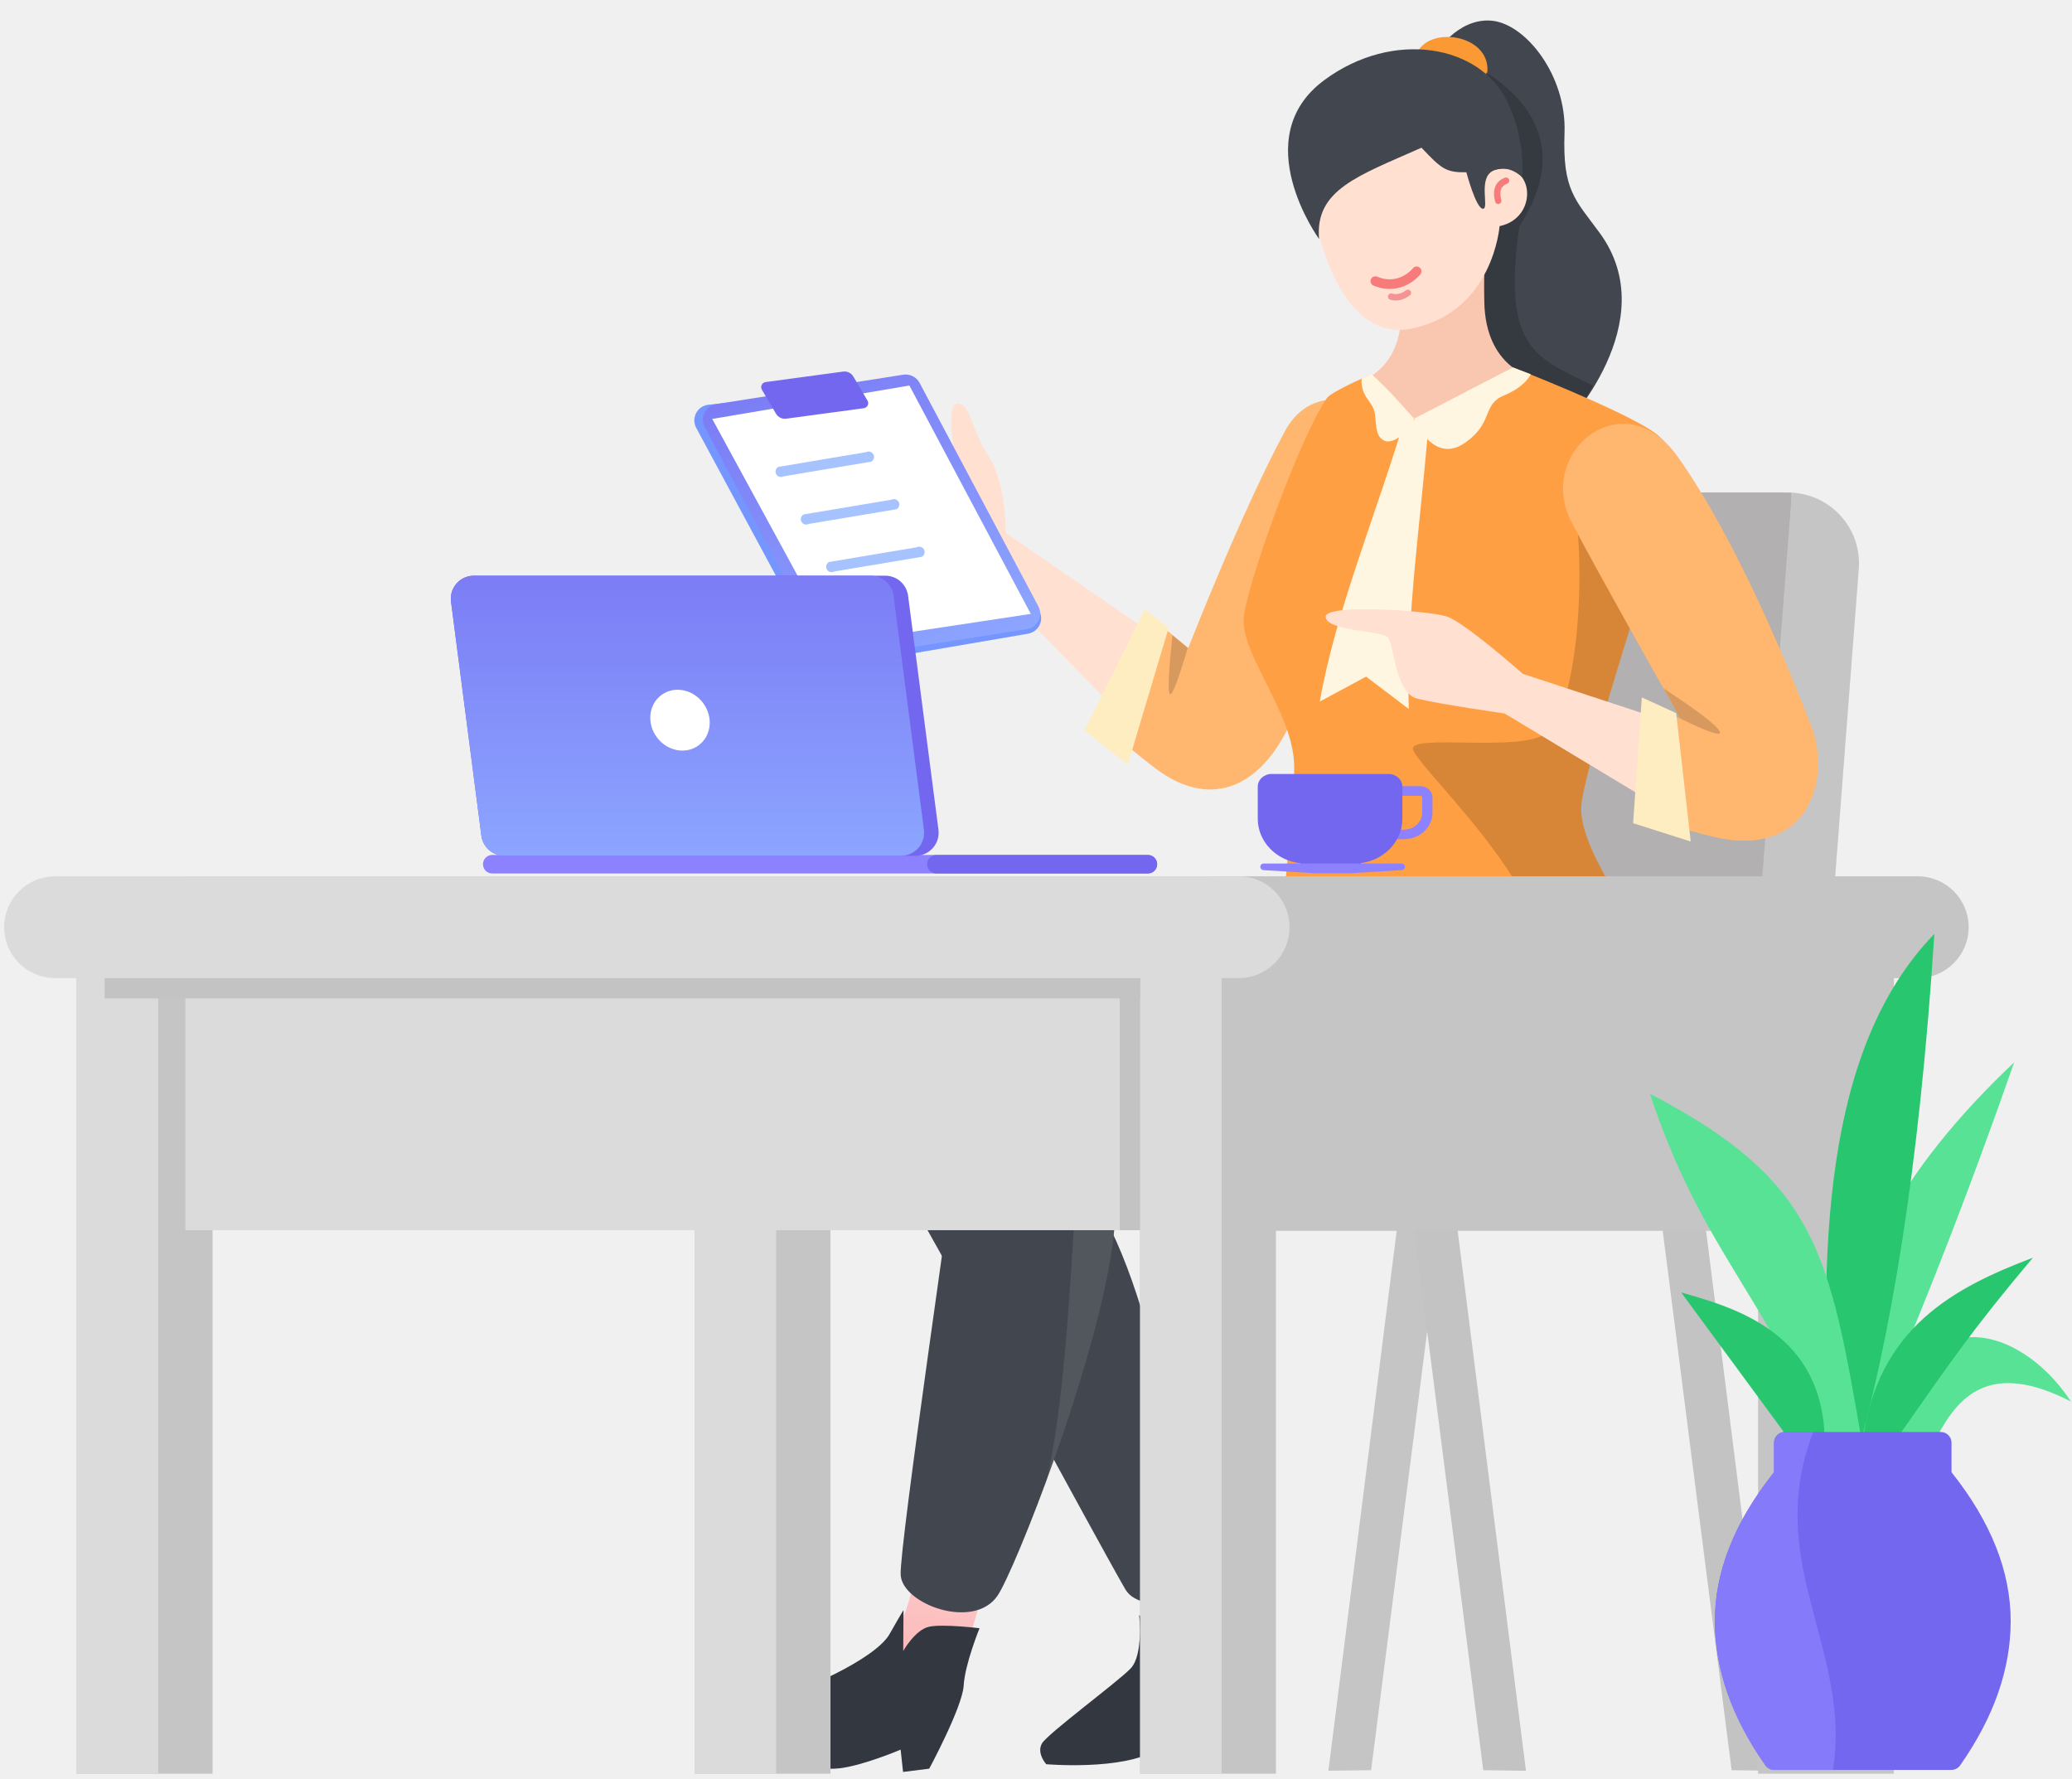
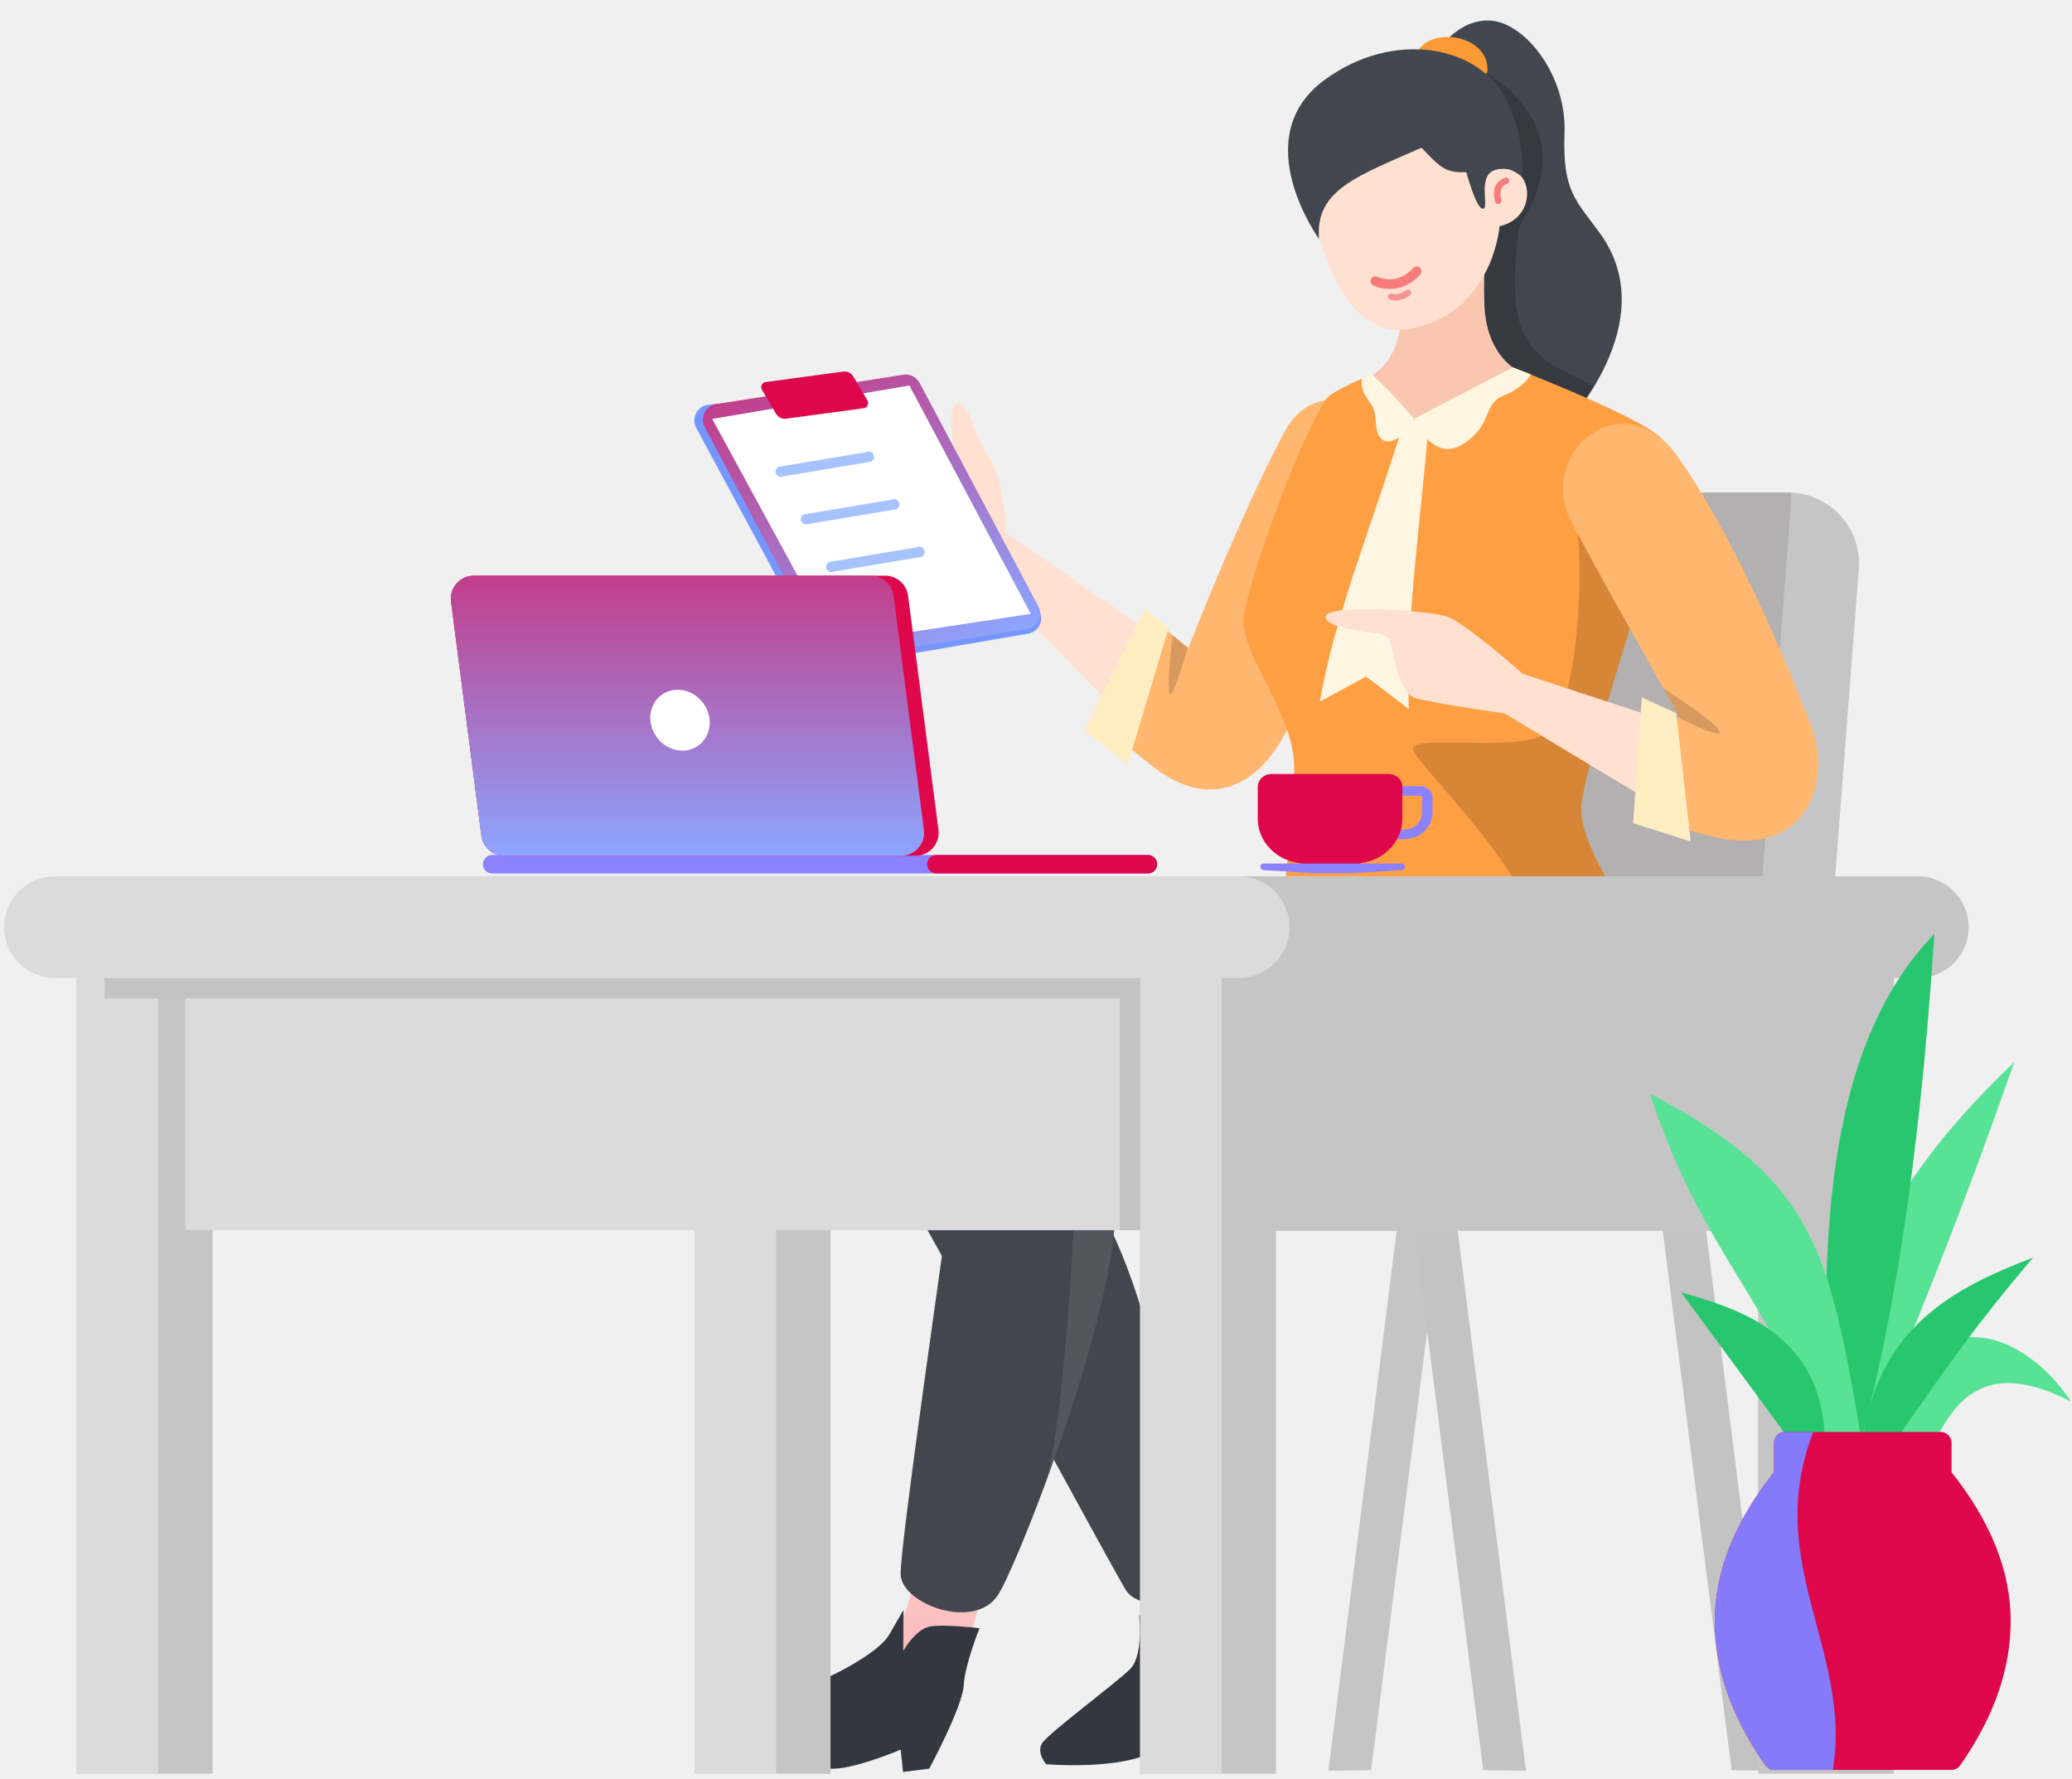
<svg xmlns="http://www.w3.org/2000/svg" xmlns:xlink="http://www.w3.org/1999/xlink" width="324px" height="278px" viewBox="0 0 324 278" version="1.1">
  <defs>
    <linearGradient x1="43.252%" y1="-28.186%" x2="50%" y2="91.05%" id="linearGradient-1">
      <stop stop-color="#FDC6C6" offset="0%" />
      <stop stop-color="#FAB2B2" offset="100%" />
    </linearGradient>
    <linearGradient x1="42.314%" y1="8.687%" x2="50%" y2="71.691%" id="linearGradient-2">
      <stop stop-color="#FDC6C6" offset="0%" />
      <stop stop-color="#FAB2B2" offset="100%" />
    </linearGradient>
    <linearGradient x1="68.669%" y1="-53.107%" x2="68.669%" y2="100%" id="linearGradient-3">
-       <stop stop-color="#7367F0" offset="0%" />
+       <stop stop-color="#df074c" offset="0%" />
      <stop stop-color="#8CA5FF" offset="100%" />
    </linearGradient>
    <linearGradient x1="68.669%" y1="-53.107%" x2="68.669%" y2="100%" id="linearGradient-4">
-       <stop stop-color="#7367F0" offset="0%" />
+       <stop stop-color="#df074c" offset="0%" />
      <stop stop-color="#8CA5FF" offset="100%" />
    </linearGradient>
    <path d="M10.934,0.09 L35.324,0.09 C36.253,0.09 37.006,0.841 37.006,1.767 L37.006,6.379 C43.174,14.137 46.258,21.894 46.258,29.651 C46.258,37.17 43.625,44.688 38.358,52.207 C38.043,52.656 37.528,52.924 36.979,52.924 L9.279,52.924 C8.73,52.924 8.215,52.656 7.9,52.207 C2.633,44.688 0,37.17 0,29.651 C0,22.04 2.969,14.429 8.906,6.818 L9.252,6.379 L9.252,1.767 C9.252,0.841 10.005,0.09 10.934,0.09 Z" id="path-5" />
  </defs>
  <g id="📝-Pages-New" stroke="none" stroke-width="1" fill="none" fill-rule="evenodd">
    <g id="Pricing" transform="translate(-993, -1033)">
      <g id="Banner" transform="translate(260, 1033)">
        <g id="Illustration" transform="translate(733, 0)">
          <g id="Chair4" transform="translate(168, 77)">
            <polygon id="Path" fill="#C5C5C5" points="52.462 99.116 39.722 199.832 46.402 199.743 59.142 100.059" />
            <polygon id="Path" fill="#C3C3C3" transform="translate(60.90712, 149.4737) scale(-1, 1) translate(-60.90712, -149.4737) " points="63.937 99.116 51.197 199.832 57.877 199.743 70.617 100.059" />
            <polygon id="Path" fill="#C3C3C3" transform="translate(99.74644, 149.4737) scale(-1, 1) translate(-99.74644, -149.4737) " points="102.777 99.116 90.037 199.832 96.716 199.743 109.456 100.059" />
            <path d="M0,104.425 C-7.11666536e-16,98.614 4.711,93.903 10.522,93.903 L53.703,93.903 C59.425,93.903 64.207,89.549 64.742,83.853 L71.68,10.05 C72.215,4.354 76.997,-2.50165233e-15 82.719,0 L111.608,0 C117.731,-1.20028471e-14 122.696,4.964 122.696,11.088 C122.696,11.371 122.685,11.655 122.663,11.937 L115.539,104.708 C115.095,110.486 110.278,114.947 104.483,114.947 L10.522,114.947 C4.711,114.947 7.11666536e-16,110.236 0,104.425 Z" id="Path" fill="#C5C5C5" />
            <path d="M111.325,-4.54747351e-13 C111.577,-4.55167587e-13 111.827,0.008 112.074,0.025 C112.091,0.28 112.1,0.539 112.1,0.799 C112.1,1.083 112.09,1.367 112.068,1.65 L104.948,94.1 C104.503,99.877 99.687,104.337 93.893,104.337 L0.182,104.337 L0.002,104.334 C0.001,104.267 8.31754009e-18,104.199 0,104.131 C-8.43178012e-15,98.335 4.699,93.636 10.495,93.636 L53.55,93.636 C59.271,93.636 64.052,89.284 64.589,83.589 L71.522,10.047 C72.059,4.352 76.84,-4.57249211e-13 82.561,-4.54747351e-13 L111.325,-4.54747351e-13 Z" id="Combined-Shape" fill="#B2B0B0" />
          </g>
          <g id="Wom3.4" transform="translate(197.5, 139) scale(-1, 1) translate(-197.5, -139) translate(110, 0)">
            <g id="LLeg" transform="translate(39.02196, 145.3553)">
              <path d="M69.492,98.394 C69.492,98.394 63.959,111.66 68.495,115.177 C73.037,118.695 81.871,127.393 81.871,127.393 L53.248,121.184 L60.314,96.845 L69.492,98.394 Z" id="Path" fill="url(#linearGradient-1)" />
              <path d="M67.848,107.13 C67.848,107.13 67.145,113.356 69.175,115.48 C71.205,117.604 82.195,125.69 83.056,127.225 C83.916,128.76 82.377,130.453 82.377,130.453 C82.377,130.453 70.507,131.485 65.168,128.241 C61.313,125.897 55.566,121.69 55.566,121.69 L54.043,125.827 L49.728,125.651 C49.728,125.651 49.156,120.553 50.18,118.109 C51.204,115.664 56.478,103.223 56.478,103.223 C56.478,103.223 58.508,105.046 60.665,105.965 C62.822,106.883 65.525,109.398 65.525,109.398 L67.848,107.13 Z" id="Path" fill="#323740" />
              <path d="M21.608,0.033 C31.231,0.462 84.792,12.294 94.523,14.304 C104.254,16.314 112.481,27.19 105.061,39.785 C96.726,53.923 75.222,94.074 70.001,103.125 C67.417,107.605 54.38,105.093 57.443,97.574 C63.151,83.557 65.802,48.344 80.357,35.506 C80.357,35.506 31.411,44.013 10.268,34.268 C-5.098,27.184 -1.622,-1.004 21.608,0.033 Z" id="Path" fill="#42474F" />
            </g>
            <g id="LArm" transform="translate(66.99122, 62.4817)">
              <path d="M60.769,20.807 C60.769,20.807 60.661,12.987 63.4,8.9 C66.139,4.813 66.247,0.472 68.32,0.614 C70.393,0.756 68.341,10.847 68.341,10.847 C68.341,10.847 70.971,9.843 72.86,8.574 C74.75,7.304 80.479,1.047 81.818,2.156 C84.088,4.045 80.432,14.703 78.44,16.834 C76.442,18.965 65.527,25.974 65.527,25.974 L38.792,53.277 L33.772,39.407 L60.769,20.807 Z" id="Path" fill="#FFE0D1" />
              <path d="M1.631,18.228 C6.108,28.597 14.304,47.647 17.683,53.33 C21.918,60.447 28.596,63.583 36.414,58.302 C37.798,57.368 40.598,55.115 44.813,51.544 L37.161,34.725 C33.852,37.453 32.198,38.816 32.198,38.816 C32.198,38.816 23.797,17.308 17.039,4.849 C11.186,-5.931 -5.183,2.464 1.631,18.228 Z" id="Path" fill="#FFB66F" />
              <path d="M32.285,38.828 C33.789,43.923 34.717,46.324 35.069,46.028 C35.42,45.733 35.286,42.667 34.666,36.83 L32.285,38.828 Z" id="Path" fill-opacity="0.16" fill="#000000" />
              <polygon id="Path-65" fill="#FFEDC2" points="35.26 35.656 41.659 57.059 48.455 51.732 38.996 32.758" />
            </g>
            <g id="Head" transform="translate(27.22405, 0)">
              <g id="Group-21" transform="translate(23.97348, 36.01599) rotate(12) translate(-23.97348, -36.01599) translate(6.473483, 3.515993)">
                <path d="M20.856,3.508 C20.856,3.508 16.415,-1.216 11.287,0.3 C6.159,1.816 1.52,11.107 3.723,19.84 C5.914,28.575 4.268,30.372 1.609,36.258 C-5.532,52.093 13.412,64.826 13.412,64.826 L34.058,60.443 L26.683,21.876 L20.856,3.508 Z" id="Path" fill="#42474F" />
                <path d="M13.341,8.422 C1.315,21.016 11.746,30.447 13.71,32.764 C20.464,51.228 15.092,53.392 7.575,59.437 L11.617,64.049 L23.202,59.212 L22.83,7.41 L13.341,8.422 Z" id="Path-50" fill-opacity="0.199" fill="#000000" />
              </g>
              <path d="M18.126,58.982 C18.126,58.982 25.457,57.51 25.674,47.24 C25.892,36.97 24.684,33.464 24.684,33.464 L38.509,33.215 C38.509,33.215 38.659,44.661 38.662,48.801 C38.667,58.868 46.426,60.035 46.426,60.035 C46.426,60.035 44.813,67.998 32.286,68.702 C22.506,69.252 18.126,58.982 18.126,58.982 Z" id="Path" fill="#F9C7B0" />
              <g id="Group-20" transform="translate(37.42821, 29.37465) rotate(12) translate(-37.42821, -29.37465) translate(18.92821, 7.374649)">
                <path d="M2.771,6.829 C1.047,1.139 10.311,-2.303 13.032,1.796 C13.032,1.796 14.367,5.682 11.585,7.9 C7.822,10.891 2.771,6.829 2.771,6.829 Z" id="Path" fill="#FB9934" />
                <path d="M4.667,22.025 C-1.5,21.787 -0.494,30.804 5.912,30.791 C5.912,30.791 9.633,43.6 22.552,43.6 C33.043,43.6 33.726,28.671 33.821,25.693 C33.923,22.518 33.936,12.086 33.936,12.086 L4.427,12.072 L4.667,22.025 Z" id="Path" fill="#FFE0D1" />
                <path d="M7.903,27.586 C8.953,27.299 9.237,21.477 9.237,21.477 C12.379,20.854 12.932,20.145 15.306,16.255 C25.851,18.5 33.01,19.185 33.936,26.897 C33.936,26.897 41.855,9.09 27.98,2.761 C15.776,-2.798 2.899,2.425 0.652,12.134 C-0.94,18.987 0.884,24.019 0.884,24.019 C0.884,24.019 2.483,21.477 5.107,22.112 C7.732,22.747 6.853,27.872 7.903,27.586 Z" id="Path" fill="#42474F" />
                <path d="M20.289,33.967 C20.289,33.967 22.412,37.392 26.554,36.176" id="Path" stroke="#F77B7B" stroke-width="1.5" stroke-linecap="round" transform="translate(23.42161, 35.20206) rotate(-18) translate(-23.42161, -35.20206) " />
                <path d="M22.087,38.055 C23.059,38.463 23.981,38.463 24.788,37.995" id="Path" stroke="#F49494" stroke-linecap="round" transform="translate(23.43776, 38.17421) rotate(2) translate(-23.43776, -38.17421) " />
                <path d="M4.952,27.027 C5.339,25.632 5.167,24.413 3.779,23.856" id="Path-8" stroke="#F77B7B" stroke-linecap="round" transform="translate(4.455322, 25.44126) rotate(-13) translate(-4.455322, -25.44126) " />
              </g>
            </g>
            <g id="Group-19" transform="translate(23.20225, 57.44044)">
              <path d="M47.557,1.223 C47.725,1.215 53.637,3.805 54.318,4.804 C58.753,11.31 66.895,34.21 67.315,39.178 C67.787,44.908 59.526,54.037 59.425,62.332 C59.335,70.629 62.959,95.61 61.553,97.943 C60.159,100.277 50.994,111.361 49.082,111.406 C47.159,111.451 45.724,105.632 42.811,105.758 C39.91,105.885 33.86,113.601 31.252,113.546 C28.654,113.489 1.733,96.434 3.791,91.575 C5.86,86.716 15.463,74.641 14.485,68.02 C13.518,61.4 5.793,36.963 3.004,28.646 C0.226,20.329 -2.012,13.704 3.172,10.125 C8.356,6.546 25.224,0 25.224,0 L40.326,8.448 C40.326,8.448 46.68,1.265 47.557,1.223 Z" id="Path" fill="#FF9F43" />
              <path d="M42.187,8.213 C46.717,23.276 52.933,38.118 55.423,52.243 L48.181,48.341 L41.502,53.402 C41.973,38.718 39.508,23.299 38.374,8.213 L42.187,8.213 Z" id="Path" fill="#FFF6E1" />
              <path d="M15.731,19.779 L15.559,20.997 C13.53,36.124 15.931,54.479 20.093,57.279 C24.341,60.138 40.875,57.333 40.875,59.597 C40.875,61.861 18.026,82.608 21.777,92.526 C23.839,97.979 23.148,102.829 19.705,107.076 L18.705,106.403 C10.901,101.11 2.615,94.352 3.791,91.575 C5.86,86.716 15.463,74.641 14.485,68.02 C13.557,61.665 6.4,38.89 3.361,29.719 L2.394,26.812 C1.269,23.403 0.332,20.315 0.106,17.651 L0.804,17.198 C11.964,10.044 16.94,10.904 15.731,19.779 L15.731,19.779 Z" id="Path" fill-opacity="0.16" fill="#000000" />
              <path d="M22.437,1.067 L25.224,0 L40.658,8.011 C40.658,8.011 37.756,15.396 32.617,11.718 C28.212,8.574 30.07,5.806 26.617,4.379 C23.176,2.952 22.437,1.067 22.437,1.067 Z" id="Path" fill="#FFF6E1" />
              <path d="M40.658,8.011 C41.777,10.496 44.051,11.948 45.227,11.496 C47.168,10.751 46.334,7.78 47.099,6.28 C47.647,5.215 48.001,5.054 48.481,4.055 C48.926,3.138 48.944,2.037 48.83,1.734 L47.312,1.044 C45.921,2.355 44.902,3.359 44.255,4.055 C43.448,4.922 42.249,6.24 40.658,8.011 Z" id="Path" fill="#FFF6E1" />
            </g>
            <g id="RArm" transform="translate(0, 66.25251)">
              <path d="M46.869,39.096 C46.869,39.096 55.955,31.064 58.736,30.132 C61.518,29.2 77.809,28.08 77.706,30.186 C77.589,32.443 68.839,32.313 67.933,33.423 C67.026,34.533 66.82,42.12 63.393,42.972 C59.973,43.823 49.719,45.292 49.719,45.292 L25.191,60.066 L24.143,46.567 L46.869,39.096 Z" id="Path" fill="#FFE0D1" />
              <path d="M22.695,5.089 C13.122,18.583 4.949,39.136 1.812,47.15 C-1.326,55.163 1.839,67.25 15.634,64.877 C17.188,64.61 19.706,63.941 23.189,62.87 L26.486,44.31 C23.651,45.499 22.234,46.094 22.234,46.094 C22.234,46.094 35.945,21.821 39.293,15.314 C44.886,4.447 31.127,-6.8 22.695,5.089 Z" id="Path" fill="#FFB66F" />
              <path d="M22.234,46.094 C17.591,48.358 15.561,48.993 16.145,47.996 C16.729,47 19.634,44.792 24.861,41.373 L22.234,46.094 Z" id="Path" fill-opacity="0.16" fill="#000000" />
              <polygon id="Path-64" fill="#FFEDC2" points="22.898 45.236 20.621 65.305 29.627 62.445 28.268 42.778" />
            </g>
            <g id="RLeg" transform="translate(22.1476, 141.1421)">
              <path d="M119.792,103.055 C119.792,103.055 119.625,116.19 130.462,121.101 C141.293,126.012 149.009,125.716 148.027,129.513 C147.045,133.309 118.854,133.156 116.222,130.187 C113.978,127.661 109.098,104.142 107.755,105.94 L119.792,103.055 Z" id="Path" fill="url(#linearGradient-2)" />
              <path d="M109.683,113.409 C109.683,113.409 111.961,118.987 112.161,122.368 C112.363,125.75 117.547,135.362 117.547,135.362 L121.643,135.876 L122.018,132.39 C122.018,132.39 127.946,134.914 131.665,135.317 C135.384,135.72 148.14,134.206 150.676,132.1 C153.214,129.995 151.932,127.031 144.61,125.225 C137.289,123.418 125.913,118.141 123.749,114.32 C121.584,110.498 121.571,110.597 121.571,110.597 L121.614,116.965 C121.614,116.965 119.74,113.613 117.529,113.166 C115.317,112.719 109.683,113.409 109.683,113.409 Z" id="Path" fill="#323740" />
              <path d="M9.384,0.186 C-2.755,18.454 -1.568,31.668 12.946,39.827 C31.538,50.28 88.881,38.037 88.881,38.037 C88.881,38.037 87.864,46.215 88.881,53.51 C91.538,72.561 104.172,104.301 106.845,108.289 C110.541,113.804 121.802,109.645 122.014,105.053 C122.226,100.46 113.525,41.809 112.202,30.624 C110.886,19.439 106.73,17.815 94.592,14.757 C91.804,14.055 58.828,5.87 55.808,6.109 C38.504,7.475 23.029,5.501 9.384,0.186 Z" id="Path" fill="#42474F" />
              <path d="M22.612,36.782 C41.436,38.888 91.273,34.546 93.275,36.519 C95.186,38.403 94.867,71.179 99.154,90.148 C94.931,78.654 90.36,64.115 88.881,53.51 C87.864,46.215 88.881,38.037 88.881,38.037 L86.934,38.425 C76.774,40.396 29.671,48.858 12.946,39.827 C3.136,34.53 -0.66,26.329 1.559,15.223 C4.235,28.324 11.252,35.511 22.612,36.782 Z" id="Path" fill-opacity="0.192" fill="#FFFFFF" opacity="0.44" />
              <ellipse id="Oval" fill-opacity="0.192" fill="#FFFFFF" transform="translate(120.2298, 32.12562) rotate(13) translate(-120.2298, -32.12562) " cx="120.23" cy="32.126" rx="3.164" ry="5.794" />
              <ellipse id="Oval" fill-opacity="0.192" fill="#FFFFFF" transform="translate(105.4648, 28.43908) rotate(-16) translate(-105.4648, -28.43908) " cx="105.465" cy="28.439" rx="4.218" ry="6.32" />
            </g>
          </g>
          <g id="Example-Task1" transform="translate(135.6906, 81.03081) rotate(-28) translate(-135.6906, -81.03081) translate(118.1906, 51.53081)">
            <g id="Group-3" transform="translate(-0, 0)">
              <path d="M3.839,2.124 L31.821,13.393 C32.731,13.76 33.337,14.632 33.363,15.613 L34.4,54.791 C34.436,56.151 33.363,57.283 32.002,57.319 C31.718,57.327 31.434,57.285 31.164,57.196 L2.382,47.686 C1.378,47.354 0.697,46.418 0.691,45.36 L0.455,4.424 C0.447,3.063 1.544,1.953 2.904,1.945 C3.225,1.944 3.542,2.004 3.839,2.124 Z" id="Rectangle" fill="#7596FF" fill-rule="nonzero" />
              <path d="M4.953,2.605 L32.938,12.282 C33.931,12.625 34.597,13.56 34.597,14.61 L34.597,54.146 C34.597,55.507 33.494,56.61 32.133,56.61 C31.859,56.61 31.587,56.564 31.328,56.474 L3.342,46.797 C2.349,46.454 1.683,45.519 1.683,44.469 L1.683,4.933 C1.683,3.573 2.787,2.469 4.147,2.469 C4.421,2.469 4.694,2.515 4.953,2.605 Z" id="Rectangle" fill="url(#linearGradient-3)" />
              <polygon id="Rectangle" fill="#FFFFFF" fill-rule="nonzero" points="3.322 4.365 32.996 14.227 32.996 54.663 3.726 44.356" />
-               <path d="M13.4,3.195 L24.874,7.44 C25.478,7.663 25.89,8.228 25.918,8.871 L26.106,13.223 C26.125,13.664 25.783,14.038 25.341,14.057 C25.235,14.061 25.129,14.045 25.029,14.008 L13.555,9.763 C12.95,9.539 12.539,8.975 12.511,8.332 L12.323,3.98 C12.304,3.538 12.646,3.165 13.087,3.146 C13.194,3.141 13.3,3.158 13.4,3.195 Z" id="Rectangle" fill="#7367F0" fill-rule="nonzero" />
+               <path d="M13.4,3.195 L24.874,7.44 C25.478,7.663 25.89,8.228 25.918,8.871 L26.106,13.223 C26.125,13.664 25.783,14.038 25.341,14.057 C25.235,14.061 25.129,14.045 25.029,14.008 L13.555,9.763 C12.95,9.539 12.539,8.975 12.511,8.332 L12.323,3.98 C12.304,3.538 12.646,3.165 13.087,3.146 C13.194,3.141 13.3,3.158 13.4,3.195 Z" id="Rectangle" fill="#df074c" fill-rule="nonzero" />
              <path d="M22.133,20.249 C22.598,20.249 22.975,20.626 22.975,21.091 C22.975,21.523 22.65,21.879 22.231,21.928 L22.133,21.933 L8.939,17.521 C8.474,17.521 8.097,17.144 8.097,16.679 C8.097,16.247 8.422,15.891 8.841,15.842 L8.939,15.836 L22.133,20.249 Z" id="Path" fill="#A7C3FF" />
              <path d="M22.133,28.673 C22.598,28.673 22.975,29.05 22.975,29.515 C22.975,29.947 22.65,30.303 22.231,30.352 L22.133,30.358 L8.939,25.945 C8.474,25.945 8.097,25.568 8.097,25.103 C8.097,24.671 8.422,24.315 8.841,24.266 L8.939,24.26 L22.133,28.673 Z" id="Path" fill="#A7C3FF" />
              <path d="M22.133,37.097 C22.598,37.097 22.975,37.474 22.975,37.939 C22.975,38.371 22.65,38.728 22.231,38.776 L22.133,38.782 L8.939,34.37 C8.474,34.37 8.097,33.992 8.097,33.527 C8.097,33.095 8.422,32.739 8.841,32.69 L8.939,32.685 L22.133,37.097 Z" id="Path" fill="#A7C3FF" />
            </g>
          </g>
          <g id="Group-26" transform="translate(0, 137)">
            <g id="Group-25" transform="translate(12, 0)">
              <polygon id="Rectangle" fill="#C5C5C5" points="96.628 5.303 117.867 5.303 117.867 140.293 96.628 140.293" />
              <polygon id="Rectangle" fill="#DBDBDB" points="96.628 -2.49210244e-13 109.371 -2.49210244e-13 109.371 140.293 96.628 140.293" />
              <polygon id="Rectangle" fill="#C5C5C5" points="1.45900014e-15 5.303 105.132 5.303 105.132 45.791 21.239 45.791 21.239 140.293 1.45900014e-15 140.293" />
              <polygon id="Rectangle" fill="#DBDBDB" points="1.41478802e-15 5.303 12.743 5.303 12.743 140.293 1.41478802e-15 140.293" />
            </g>
            <g id="Group-25">
              <polygon id="Rectangle" fill="#C5C5C5" points="274.911 5.303 296.15 5.303 296.15 140.293 274.911 140.293" />
              <polygon id="Rectangle" fill="#C5C5C5" points="178.283 5.303 283.415 5.303 283.415 55.421 199.522 55.421 199.522 140.293 178.283 140.293" />
              <polygon id="Rectangle" fill="#DBDBDB" points="28.983 -3.93090058e-13 190.903 -5.65231444e-13 190.903 55.323 28.983 55.323" />
              <polygon id="Rectangle" fill="#C3C3C3" points="175.097 5.303 187.841 5.303 187.841 55.323 175.097 55.323" />
              <polygon id="Rectangle" fill="#DBDBDB" points="178.283 5.303 191.026 5.303 191.026 140.293 178.283 140.293" />
              <path d="M190.536,0 L299.885,0 C304.278,-6.13612206e-15 307.84,3.562 307.84,7.955 C307.84,12.348 304.278,15.91 299.885,15.91 L190.536,15.91 C186.143,15.91 182.582,12.348 182.582,7.955 C182.582,3.562 186.143,-8.11268773e-17 190.536,0 Z" id="Rectangle" fill="#C5C5C5" />
              <polygon id="Rectangle" fill="#C3C3C3" points="16.363 3.182 178.283 3.182 178.283 19.092 16.363 19.092" />
              <path d="M8.601,-2.48689958e-14 L193.691,-2.48689958e-14 C198.084,-1.73036653e-14 201.646,3.562 201.646,7.955 C201.646,12.348 198.084,15.91 193.691,15.91 L8.601,15.91 C4.207,15.91 0.646,12.348 0.646,7.955 C0.646,3.562 4.207,-2.31737658e-14 8.601,-2.48689958e-14 Z" id="Rectangle" fill="#DBDBDB" />
            </g>
          </g>
          <g id="Cup" transform="translate(210, 129) scale(-1, 1) translate(-210, -129) translate(196, 121)">
            <path d="M7.274,1.908 L1.885,1.908 C0.844,1.908 0,2.691 0,3.658 L0,6.055 C0,8.345 2,10.202 4.466,10.202 L7.274,10.202 C7.72,10.202 8.082,9.866 8.082,9.452 C8.082,9.038 7.72,8.702 7.274,8.702 L4.466,8.702 C2.892,8.702 1.615,7.517 1.615,6.055 L1.615,3.658 C1.615,3.52 1.736,3.408 1.885,3.408 L7.274,3.408 C7.72,3.408 8.082,3.072 8.082,2.658 C8.082,2.244 7.72,1.908 7.274,1.908 Z" id="Path" fill="#8C81FF" />
-             <path d="M25.17,0 C26.36,0 27.324,0.895 27.324,2 L27.324,7 C27.324,10.6 24.398,13.565 20.633,13.956 L20.632,15 L11.204,15 L11.204,13.933 C7.534,13.462 4.709,10.537 4.709,7 L4.709,2 C4.709,0.895 5.673,0 6.863,0 L25.17,0 Z" id="Path" fill="#7367F0" />
+             <path d="M25.17,0 C26.36,0 27.324,0.895 27.324,2 L27.324,7 C27.324,10.6 24.398,13.565 20.633,13.956 L20.632,15 L11.204,15 L11.204,13.933 C7.534,13.462 4.709,10.537 4.709,7 L4.709,2 C4.709,0.895 5.673,0 6.863,0 L25.17,0 Z" id="Path" fill="#df074c" />
            <path d="M4.808,14 L26.423,14 C26.699,14 26.923,14.224 26.923,14.5 C26.923,14.781 26.704,15.013 26.424,15.031 L18.474,15.522 L18.474,15.522 L12.82,15.522 L4.807,15.031 C4.526,15.013 4.308,14.781 4.308,14.5 C4.308,14.224 4.532,14 4.808,14 Z" id="Rectangle" fill="#8C81FF" />
          </g>
          <g id="FacingBack-Laptop3" transform="translate(70, 90)">
            <path d="M6.97,43.662 L109.5,43.662 C110.299,43.662 110.946,44.309 110.946,45.108 C110.946,45.906 110.299,46.554 109.5,46.554 L6.97,46.554 C6.171,46.554 5.524,45.906 5.524,45.108 C5.524,44.309 6.171,43.662 6.97,43.662 Z" id="Rectangle" fill="#8C81FF" />
-             <path d="M76.415,43.662 L109.5,43.662 C110.299,43.662 110.946,44.309 110.946,45.108 C110.946,45.906 110.299,46.554 109.5,46.554 L76.415,46.554 C75.617,46.554 74.97,45.906 74.97,45.108 C74.97,44.309 75.617,43.662 76.415,43.662 Z" id="Rectangle" fill="#7367F0" />
-             <path d="M4.097,0 L68.429,0 C70.238,1.44402386e-15 71.766,1.343 71.999,3.137 L76.747,39.723 C77.002,41.695 75.611,43.501 73.64,43.757 C73.486,43.776 73.331,43.786 73.177,43.786 L8.845,43.786 C7.036,43.786 5.508,42.444 5.275,40.65 L0.527,4.063 C0.271,2.092 1.662,0.286 3.634,0.03 C3.788,0.01 3.942,-4.1563361e-16 4.097,0 Z" id="Rectangle" fill="#7367F0" />
+             <path d="M76.415,43.662 L109.5,43.662 C110.299,43.662 110.946,44.309 110.946,45.108 C110.946,45.906 110.299,46.554 109.5,46.554 L76.415,46.554 C75.617,46.554 74.97,45.906 74.97,45.108 C74.97,44.309 75.617,43.662 76.415,43.662 Z" id="Rectangle" fill="#df074c" />
+             <path d="M4.097,0 L68.429,0 C70.238,1.44402386e-15 71.766,1.343 71.999,3.137 L76.747,39.723 C77.002,41.695 75.611,43.501 73.64,43.757 C73.486,43.776 73.331,43.786 73.177,43.786 L8.845,43.786 C7.036,43.786 5.508,42.444 5.275,40.65 L0.527,4.063 C0.271,2.092 1.662,0.286 3.634,0.03 C3.788,0.01 3.942,-4.1563361e-16 4.097,0 Z" id="Rectangle" fill="#df074c" />
            <path d="M4.097,0 L66.156,0 C67.965,1.88811307e-15 69.493,1.343 69.726,3.137 L74.474,39.723 C74.73,41.695 73.339,43.501 71.367,43.757 C71.213,43.776 71.059,43.786 70.904,43.786 L8.845,43.786 C7.036,43.786 5.508,42.444 5.275,40.65 L0.527,4.063 C0.271,2.092 1.662,0.286 3.634,0.03 C3.788,0.01 3.942,1.36072323e-15 4.097,0 Z" id="Rectangle" fill="url(#linearGradient-4)" />
            <ellipse id="Oval" fill="#FFFFFF" transform="translate(36.33317, 22.58997) rotate(-37) translate(-36.33317, -22.58997) " cx="36.333" cy="22.59" rx="4.502" ry="4.894" />
          </g>
          <g id="Group-79" transform="translate(258, 146)">
            <g id="Group-86">
              <path d="M32.972,81.156 C41.725,61.306 49.678,40.92 56.958,20.084 C40.189,35.927 27.148,55.229 29.005,81.156 L32.972,81.156 Z" id="Path-113" fill="#57E295" />
              <path d="M28.306,83.229 C26.234,49.383 27.112,17.949 44.477,0 C42.082,37.161 37.601,63.34 31.926,83.229 L28.306,83.229 Z" id="Rectangle" fill="#28C76F" />
              <path d="M27.509,79.704 C17.807,56.052 8.058,49.273 3.37649908e-14,24.995 C26.373,38.702 28.027,50.021 33.203,79.704 L27.509,79.704 Z" id="Path-112" fill="#57E295" />
              <path d="M22.288,79.704 L4.883,56.052 C13.289,58.454 27.339,62.343 27.339,79.704 L22.288,79.704 Z" id="Path-114" fill="#28C76F" />
              <path d="M38.566,79.704 L44.372,79.704 C48.062,71.982 53.261,66.666 65.84,73.11 C57.595,60.521 40.677,56.711 38.566,79.704 Z" id="Path-116" fill="#57E295" />
              <path d="M33.225,79.704 L38.053,79.704 C46.915,67.002 50.724,61.468 59.895,50.62 C47.814,55.215 35.414,61.468 33.225,79.704 Z" id="Path-117" fill="#28C76F" />
            </g>
            <g id="Group-85" transform="translate(10.15385, 77.78125)">
              <mask id="mask-6" fill="white">
                <use xlink:href="#path-5" />
              </mask>
-               <use id="Rectangle" fill="#7367F0" xlink:href="#path-5" />
+               <use id="Rectangle" fill="#df074c" xlink:href="#path-5" />
              <path d="M-5.887,-1.363 L15.98,-1.363 C5.511,22.937 26.162,37.327 15.98,61.535 L-5.887,61.535 L-5.887,-1.363 Z" id="Rectangle" fill="#857AF9" mask="url(#mask-6)" />
            </g>
          </g>
        </g>
      </g>
    </g>
  </g>
</svg>
